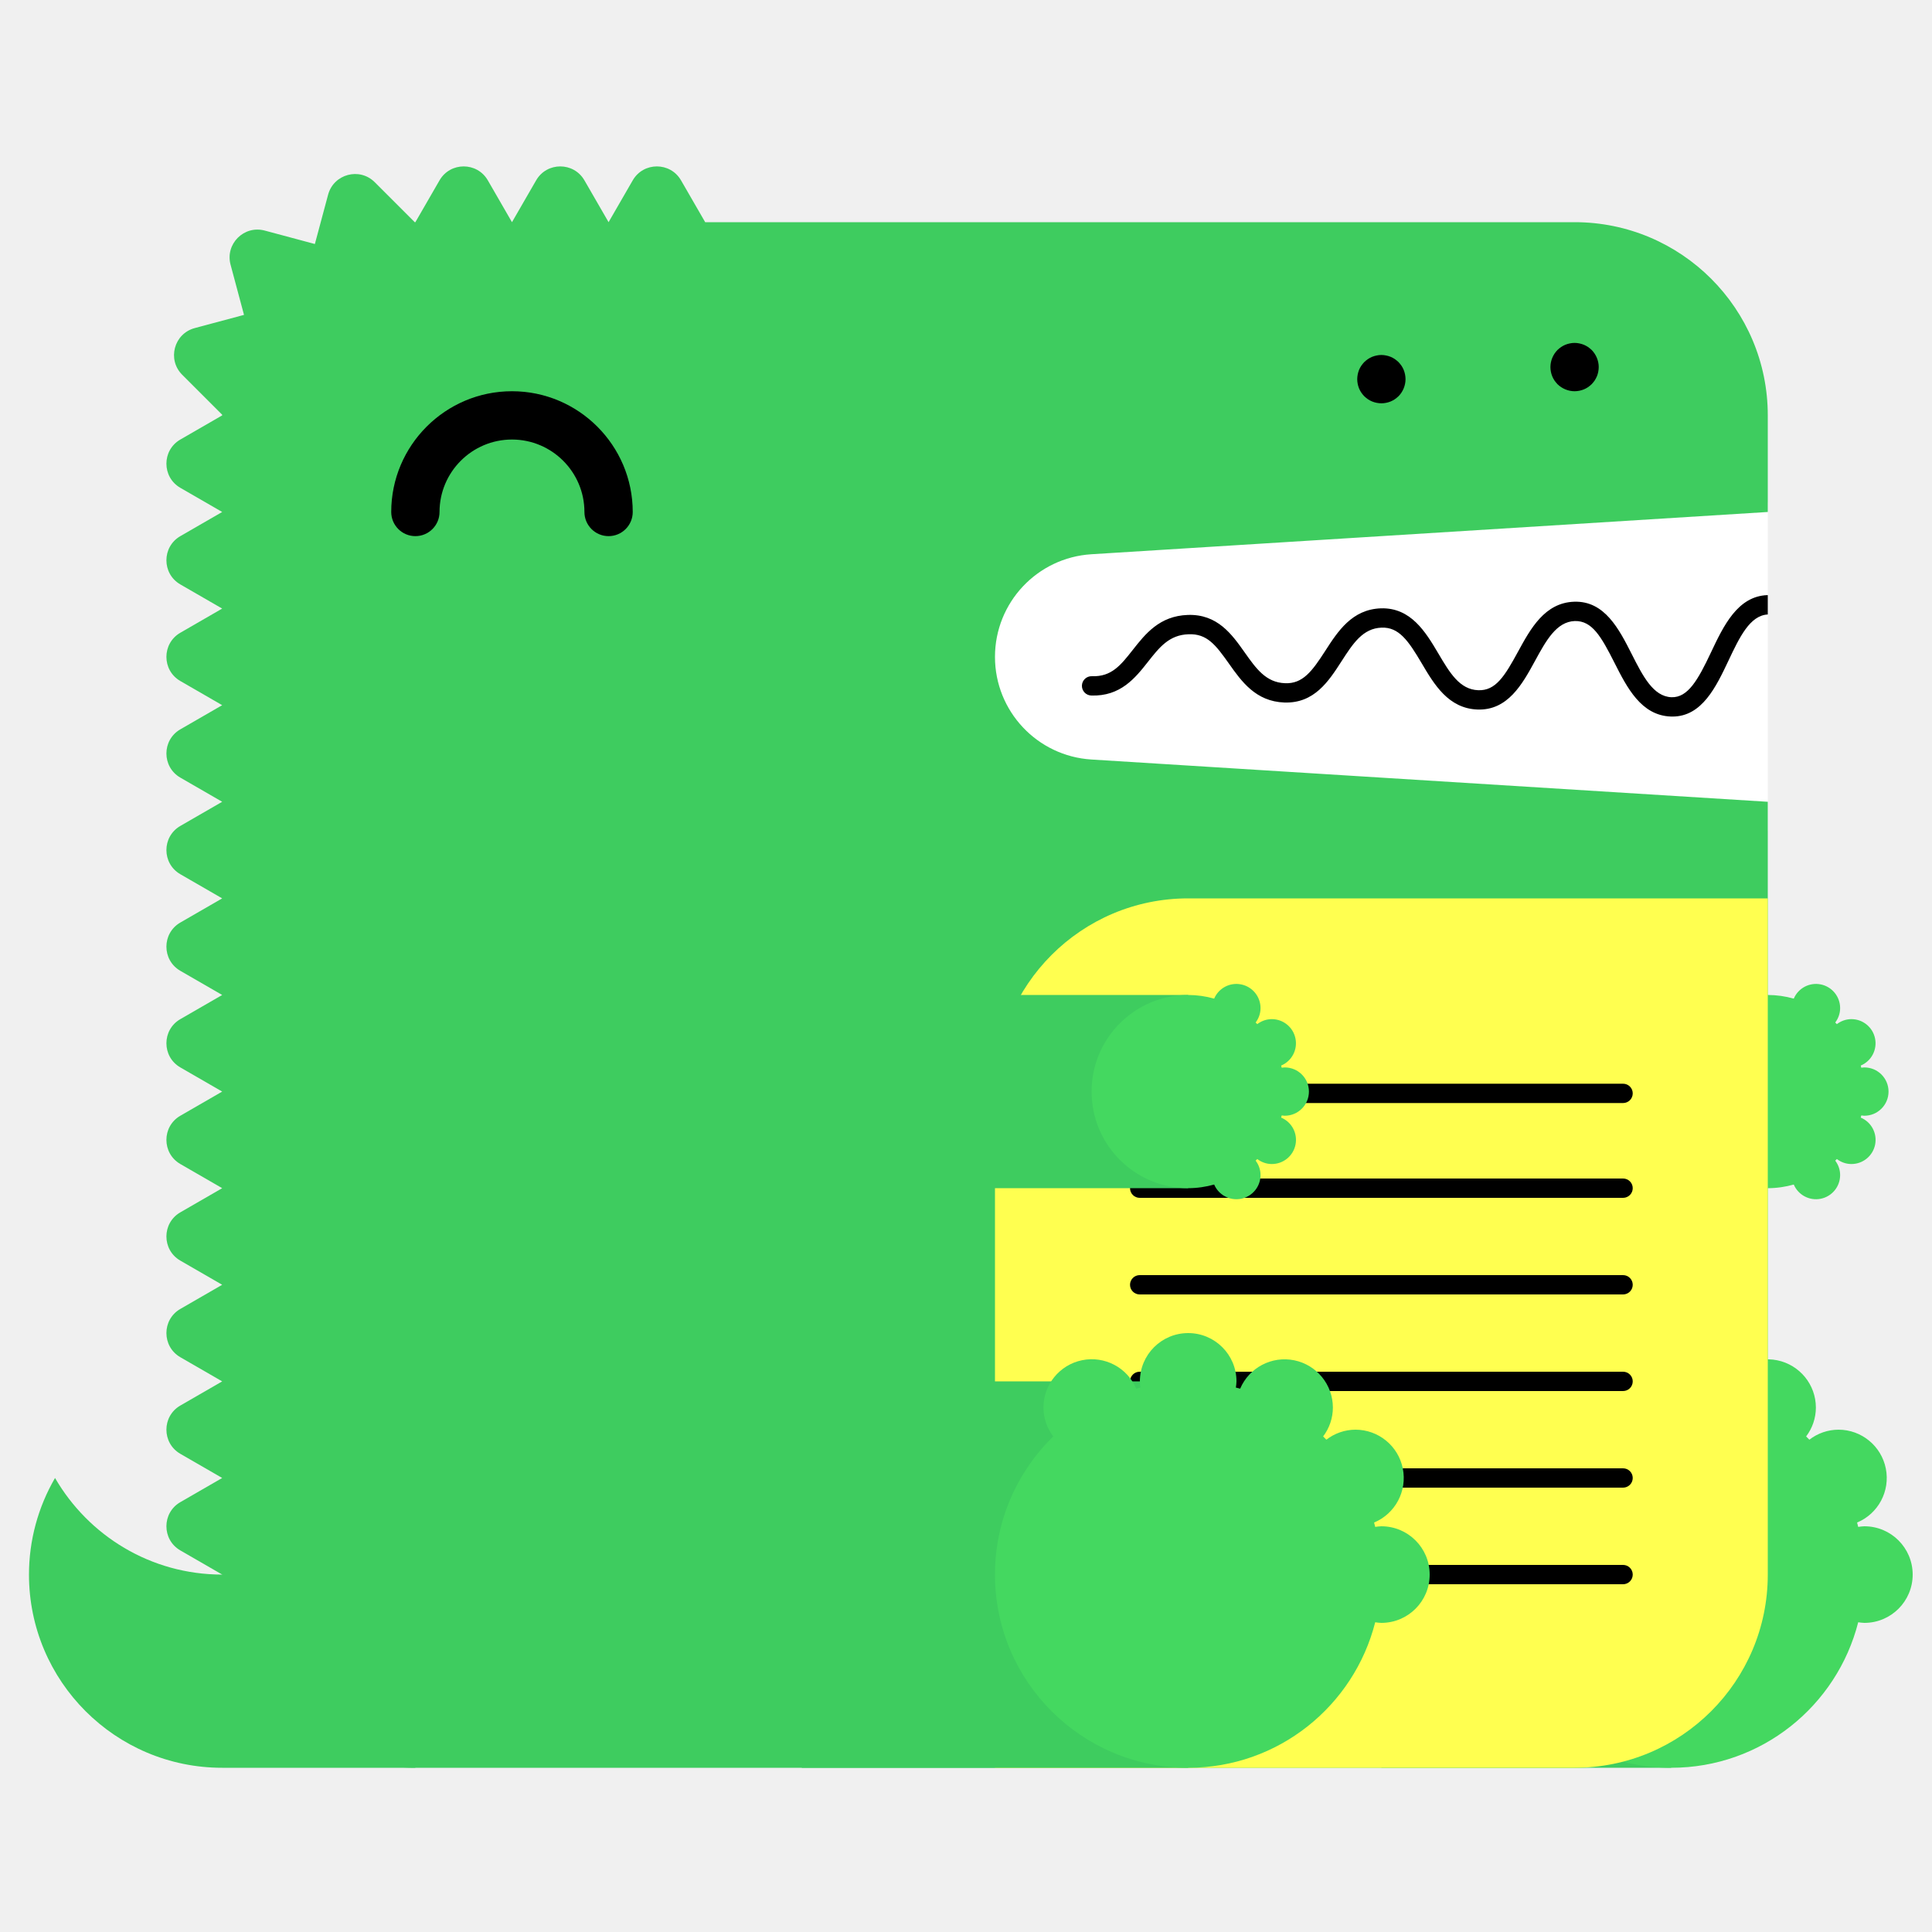
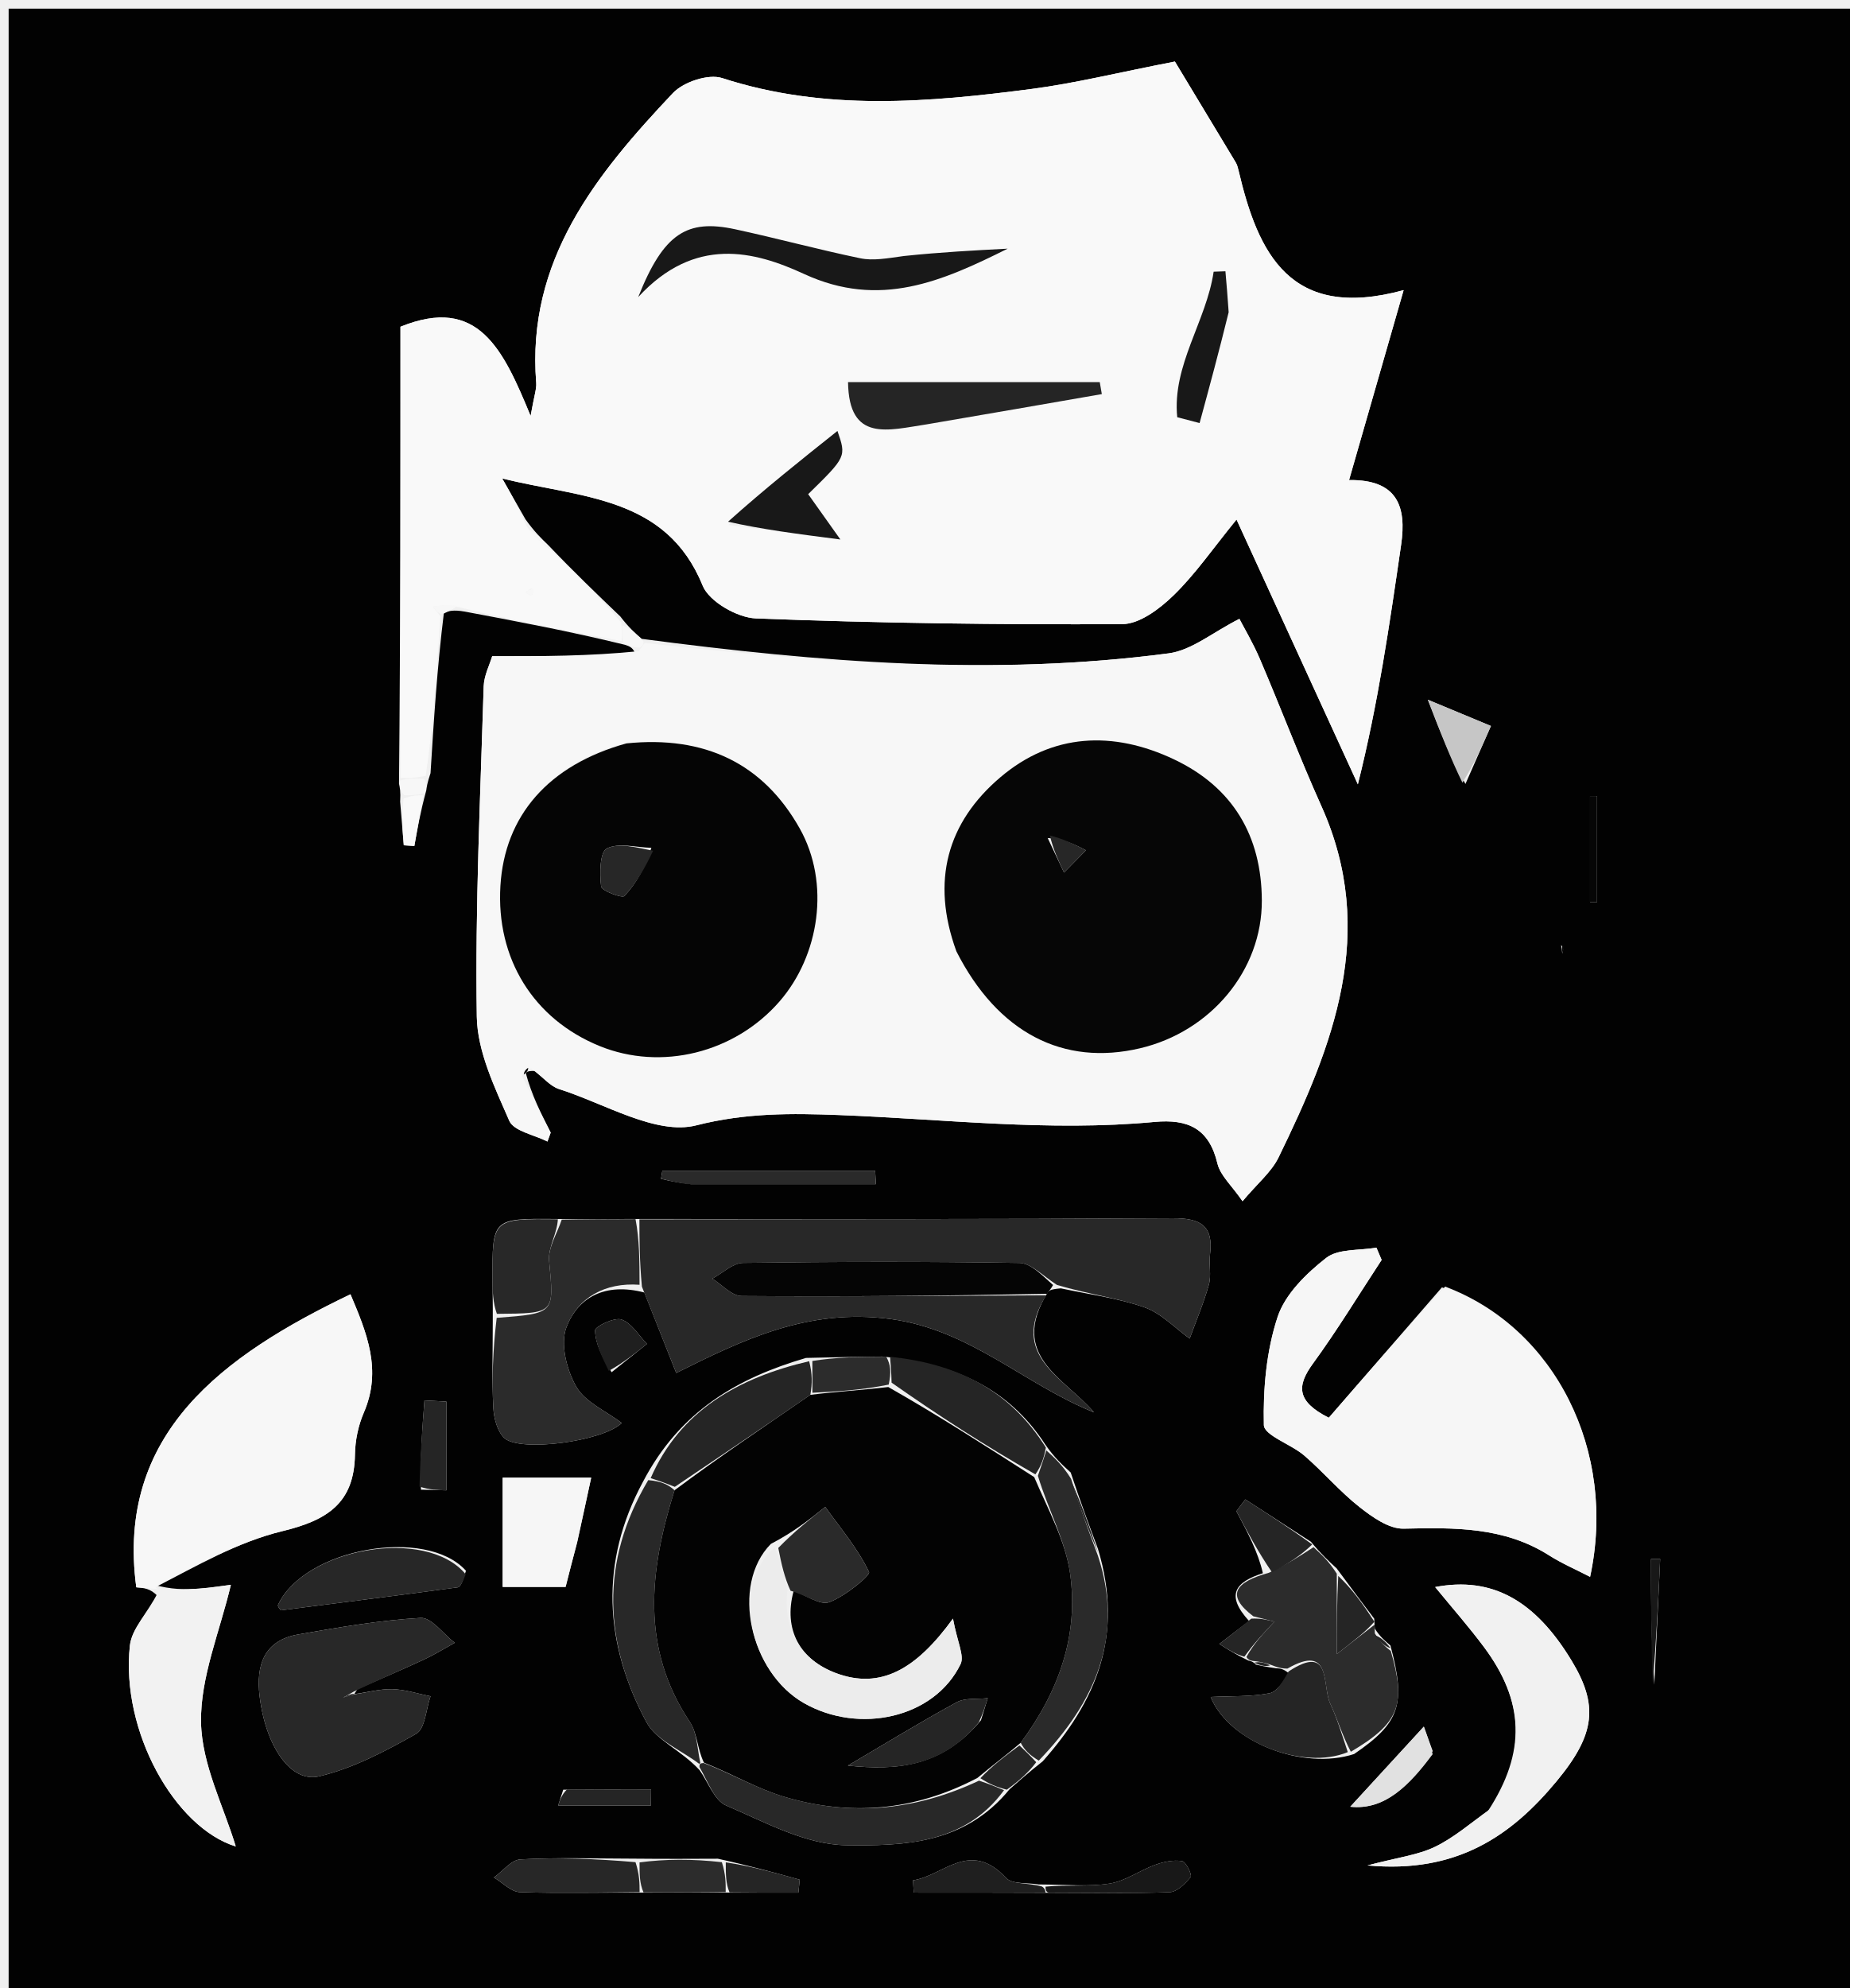
- <svg xmlns="http://www.w3.org/2000/svg" width="200" height="200" viewBox="0 0 200 200">
-   <g fill="none" fill-rule="evenodd">
-     <path fill="#FFF" d="M99 52h84v34H99z" />
-     <path d="M23 163c-7.398 0-13.843-4.027-17.303-10A19.886 19.886 0 0 0 3 163c0 11.046 8.954 20 20 20h20v-20H23z" fill="#3ECC5F" />
-     <path d="M112.98 57.376L183 53V43c0-11.046-8.954-20-20-20H73l-2.5-4.33c-1.112-1.925-3.889-1.925-5 0L63 23l-2.5-4.33c-1.111-1.925-3.889-1.925-5 0L53 23l-2.5-4.33c-1.111-1.925-3.889-1.925-5 0L43 23c-.022 0-.042.003-.065.003l-4.142-4.141c-1.57-1.571-4.252-.853-4.828 1.294l-1.369 5.104-5.192-1.392c-2.148-.575-4.111 1.389-3.535 3.536l1.39 5.193-5.102 1.367c-2.148.576-2.867 3.259-1.296 4.83l4.142 4.142c0 .021-.003.042-.003.064l-4.33 2.5c-1.925 1.111-1.925 3.889 0 5L23 53l-4.33 2.5c-1.925 1.111-1.925 3.889 0 5L23 63l-4.33 2.5c-1.925 1.111-1.925 3.889 0 5L23 73l-4.33 2.5c-1.925 1.111-1.925 3.889 0 5L23 83l-4.33 2.5c-1.925 1.111-1.925 3.889 0 5L23 93l-4.33 2.5c-1.925 1.111-1.925 3.889 0 5L23 103l-4.33 2.5c-1.925 1.111-1.925 3.889 0 5L23 113l-4.33 2.5c-1.925 1.111-1.925 3.889 0 5L23 123l-4.33 2.5c-1.925 1.111-1.925 3.889 0 5L23 133l-4.33 2.5c-1.925 1.111-1.925 3.889 0 5L23 143l-4.33 2.5c-1.925 1.111-1.925 3.889 0 5L23 153l-4.33 2.5c-1.925 1.111-1.925 3.889 0 5L23 163c0 11.046 8.954 20 20 20h120c11.046 0 20-8.954 20-20V83l-70.02-4.376A10.645 10.645 0 0 1 103 68c0-5.621 4.37-10.273 9.98-10.624" fill="#3ECC5F" />
-     <path fill="#3ECC5F" d="M143 183h30v-40h-30z" />
-     <path d="M193 158c-.219 0-.428.037-.639.064-.038-.15-.074-.301-.116-.451A5 5 0 0 0 190.32 148a4.96 4.96 0 0 0-3.016 1.036 26.531 26.531 0 0 0-.335-.336 4.955 4.955 0 0 0 1.011-2.987 5 5 0 0 0-9.599-1.959c-.148-.042-.297-.077-.445-.115.027-.211.064-.42.064-.639a5 5 0 0 0-5-5 5 5 0 0 0-5 5c0 .219.037.428.064.639-.148.038-.297.073-.445.115a4.998 4.998 0 0 0-9.599 1.959c0 1.125.384 2.151 1.011 2.987-3.717 3.632-6.031 8.693-6.031 14.3 0 11.046 8.954 20 20 20 9.339 0 17.16-6.41 19.361-15.064.211.027.42.064.639.064a5 5 0 0 0 5-5 5 5 0 0 0-5-5" fill="#44D860" />
-     <path fill="#3ECC5F" d="M153 123h30v-20h-30z" />
-     <path d="M193 115.5a2.5 2.5 0 1 0 0-5c-.109 0-.214.019-.319.032-.02-.075-.037-.15-.058-.225a2.501 2.501 0 0 0-.963-4.807c-.569 0-1.088.197-1.508.518a6.653 6.653 0 0 0-.168-.168c.314-.417.506-.931.506-1.494a2.5 2.5 0 0 0-4.8-.979A9.987 9.987 0 0 0 183 103c-5.522 0-10 4.478-10 10s4.478 10 10 10c.934 0 1.833-.138 2.69-.377a2.5 2.5 0 0 0 4.8-.979c0-.563-.192-1.077-.506-1.494.057-.055.113-.111.168-.168.42.321.939.518 1.508.518a2.5 2.5 0 0 0 .963-4.807c.021-.074.038-.15.058-.225.105.013.21.032.319.032" fill="#44D860" />
-     <path d="M63 55.5a2.5 2.5 0 0 1-2.5-2.5c0-4.136-3.364-7.5-7.5-7.5s-7.5 3.364-7.5 7.5a2.5 2.5 0 1 1-5 0c0-6.893 5.607-12.5 12.5-12.5S65.5 46.107 65.5 53a2.5 2.5 0 0 1-2.5 2.5" fill="#000" />
-     <path d="M103 183h60c11.046 0 20-8.954 20-20V93h-60c-11.046 0-20 8.954-20 20v70z" fill="#FFFF50" />
-     <path d="M168.02 124h-50.04a1 1 0 1 1 0-2h50.04a1 1 0 1 1 0 2m0 20h-50.04a1 1 0 1 1 0-2h50.04a1 1 0 1 1 0 2m0 20h-50.04a1 1 0 1 1 0-2h50.04a1 1 0 1 1 0 2m0-49.814h-50.04a1 1 0 1 1 0-2h50.04a1 1 0 1 1 0 2m0 19.814h-50.04a1 1 0 1 1 0-2h50.04a1 1 0 1 1 0 2m0 20h-50.04a1 1 0 1 1 0-2h50.04a1 1 0 1 1 0 2M183 61.611c-.012 0-.022-.006-.034-.005-3.09.105-4.552 3.196-5.842 5.923-1.346 2.85-2.387 4.703-4.093 4.647-1.889-.068-2.969-2.202-4.113-4.46-1.314-2.594-2.814-5.536-5.963-5.426-3.046.104-4.513 2.794-5.807 5.167-1.377 2.528-2.314 4.065-4.121 3.994-1.927-.07-2.951-1.805-4.136-3.813-1.321-2.236-2.848-4.75-5.936-4.664-2.994.103-4.465 2.385-5.763 4.4-1.373 2.13-2.335 3.428-4.165 3.351-1.973-.07-2.992-1.51-4.171-3.177-1.324-1.873-2.816-3.993-5.895-3.89-2.928.1-4.399 1.97-5.696 3.618-1.232 1.564-2.194 2.802-4.229 2.724a1 1 0 0 0-.072 2c3.017.101 4.545-1.8 5.872-3.487 1.177-1.496 2.193-2.787 4.193-2.855 1.926-.082 2.829 1.115 4.195 3.045 1.297 1.834 2.769 3.914 5.731 4.021 3.103.104 4.596-2.215 5.918-4.267 1.182-1.834 2.202-3.417 4.15-3.484 1.793-.067 2.769 1.35 4.145 3.681 1.297 2.197 2.766 4.686 5.787 4.796 3.125.108 4.634-2.62 5.949-5.035 1.139-2.088 2.214-4.06 4.119-4.126 1.793-.042 2.728 1.595 4.111 4.33 1.292 2.553 2.757 5.445 5.825 5.556l.169.003c3.064 0 4.518-3.075 5.805-5.794 1.139-2.41 2.217-4.68 4.067-4.773v-2z" fill="#000" />
-     <path fill="#3ECC5F" d="M83 183h40v-40H83z" />
-     <path d="M143 158c-.219 0-.428.037-.639.064-.038-.15-.074-.301-.116-.451A5 5 0 0 0 140.32 148a4.96 4.96 0 0 0-3.016 1.036 26.531 26.531 0 0 0-.335-.336 4.955 4.955 0 0 0 1.011-2.987 5 5 0 0 0-9.599-1.959c-.148-.042-.297-.077-.445-.115.027-.211.064-.42.064-.639a5 5 0 0 0-5-5 5 5 0 0 0-5 5c0 .219.037.428.064.639-.148.038-.297.073-.445.115a4.998 4.998 0 0 0-9.599 1.959c0 1.125.384 2.151 1.011 2.987-3.717 3.632-6.031 8.693-6.031 14.3 0 11.046 8.954 20 20 20 9.339 0 17.16-6.41 19.361-15.064.211.027.42.064.639.064a5 5 0 0 0 5-5 5 5 0 0 0-5-5" fill="#44D860" />
-     <path fill="#3ECC5F" d="M83 123h40v-20H83z" />
-     <path d="M133 115.5a2.5 2.5 0 1 0 0-5c-.109 0-.214.019-.319.032-.02-.075-.037-.15-.058-.225a2.501 2.501 0 0 0-.963-4.807c-.569 0-1.088.197-1.508.518a6.653 6.653 0 0 0-.168-.168c.314-.417.506-.931.506-1.494a2.5 2.5 0 0 0-4.8-.979A9.987 9.987 0 0 0 123 103c-5.522 0-10 4.478-10 10s4.478 10 10 10c.934 0 1.833-.138 2.69-.377a2.5 2.5 0 0 0 4.8-.979c0-.563-.192-1.077-.506-1.494.057-.055.113-.111.168-.168.42.321.939.518 1.508.518a2.5 2.5 0 0 0 .963-4.807c.021-.074.038-.15.058-.225.105.013.21.032.319.032" fill="#44D860" />
-     <path d="M143 41.75c-.16 0-.33-.02-.49-.05a2.52 2.52 0 0 1-.47-.14c-.15-.06-.29-.14-.431-.23-.13-.09-.259-.2-.38-.31-.109-.12-.219-.24-.309-.38s-.17-.28-.231-.43a2.619 2.619 0 0 1-.189-.96c0-.16.02-.33.05-.49.03-.16.08-.31.139-.47.061-.15.141-.29.231-.43.09-.13.2-.26.309-.38.121-.11.25-.22.38-.31.141-.09.281-.17.431-.23.149-.06.31-.11.47-.14.32-.07.65-.07.98 0 .159.03.32.08.47.14.149.06.29.14.43.23.13.09.259.2.38.31.11.12.22.25.31.38.09.14.17.28.23.43.06.16.11.31.14.47.029.16.05.33.05.49 0 .66-.271 1.31-.73 1.77-.121.11-.25.22-.38.31-.14.09-.281.17-.43.23a2.565 2.565 0 0 1-.96.19m20-1.25c-.66 0-1.3-.27-1.771-.73a3.802 3.802 0 0 1-.309-.38c-.09-.14-.17-.28-.231-.43a2.619 2.619 0 0 1-.189-.96c0-.66.27-1.3.729-1.77.121-.11.25-.22.38-.31.141-.09.281-.17.431-.23.149-.06.31-.11.47-.14.32-.07.66-.07.98 0 .159.03.32.08.47.14.149.06.29.14.43.23.13.09.259.2.38.31.459.47.73 1.11.73 1.77 0 .16-.021.33-.05.49-.03.16-.08.32-.14.47-.07.15-.14.29-.23.43-.09.13-.2.26-.31.38-.121.11-.25.22-.38.31-.14.09-.281.17-.43.23a2.565 2.565 0 0 1-.96.19" fill="#000" />
-   </g>
+ <svg xmlns="http://www.w3.org/2000/svg" version="1.1" id="Layer_1" x="0px" y="0px" width="100%" viewBox="0 0 214 230" enable-background="new 0 0 214 230" xml:space="preserve">
+   <path fill="#020202" opacity="1" stroke="none" d=" M1,89   C1,59.333 1,30.167 1,1   C72.333,1 143.667,1 215,1   C215,77.667 215,154.333 215,231   C143.667,231 72.333,231 1,231   C1,183.833 1,136.667 1,89  M46.306,92.762   C46.447,94.44 46.587,96.118 46.727,97.795   C47.135,97.822 47.543,97.849 47.95,97.875   C48.297,95.917 48.644,93.959 49.33,91.441   C49.385,91.016 49.44,90.591 49.822,89.446   C50.199,83.389 50.576,77.332 51.37,70.874   C51.917,70.699 52.465,70.524 53.781,70.758   C59.836,71.894 65.891,73.03 72.305,74.597   C72.838,74.764 73.371,74.93 73.589,75.921   C68.167,75.921 62.745,75.921 56.955,75.921   C56.661,76.92 56.011,78.156 55.973,79.411   C55.588,92.144 54.979,104.885 55.176,117.613   C55.239,121.67 57.249,125.809 58.932,129.665   C59.461,130.878 61.828,131.29 63.353,132.069   C63.478,131.725 63.602,131.382 63.727,131.038   C62.619,128.856 61.512,126.674 60.842,124.137   C60.978,124.007 61.114,123.877 61.925,123.906   C62.842,124.621 63.654,125.667 64.693,125.997   C70.005,127.684 75.935,131.379 80.584,130.194   C86.295,128.739 91.629,128.795 97.126,129.006   C109.278,129.472 121.407,130.945 133.584,129.803   C137.47,129.438 139.917,130.549 140.883,134.615   C141.215,136.009 142.542,137.166 143.788,138.975   C145.518,136.912 147.13,135.601 147.956,133.908   C154.277,120.958 159.47,107.847 152.917,93.269   C150.399,87.669 148.223,81.916 145.809,76.269   C145.001,74.377 143.938,72.594 143.423,71.597   C140.332,73.157 137.903,75.237 135.246,75.588   C115.003,78.26 94.802,76.616 74.264,73.912   C73.515,73.261 72.765,72.61 71.785,71.324   C69.109,68.76 66.432,66.195 63.431,63.053   C62.647,62.301 61.863,61.549 60.807,60.079   C59.91,58.505 59.013,56.93 58.116,55.356   C67.216,57.615 77.09,57.364 81.309,67.749   C82.062,69.601 85.312,71.465 87.478,71.548   C101.6,72.093 115.741,72.287 129.874,72.208   C131.885,72.197 134.213,70.426 135.812,68.871   C138.332,66.42 140.358,63.462 143.092,60.108   C148.124,71.085 152.629,80.913 157.133,90.741   C159.488,81.381 160.804,72.202 162.14,63.026   C162.778,58.648 161.752,55.467 156.115,55.541   C158.201,48.281 160.143,41.525 162.43,33.567   C149.288,37.158 145.585,29.324 143.326,19.721   C143.251,19.4 143.164,19.063 142.997,18.785   C140.326,14.34 137.642,9.903 135.961,7.12   C129.202,8.436 124.369,9.638 119.462,10.28   C107.452,11.85 95.456,12.896 83.561,9.03   C81.976,8.514 79.086,9.48 77.869,10.769   C68.981,20.183 60.91,30.106 62.052,44.307   C62.107,44.988 61.829,45.697 61.402,48.12   C58.209,40.373 55.332,34.154 46.342,37.802   C46.342,55.104 46.342,72.548 46.174,90.668   C46.273,91.116 46.371,91.563 46.306,92.762  M121.925,218.987   C126.4,218.989 130.879,219.083 135.348,218.914   C136.208,218.881 137.17,217.928 137.785,217.16   C137.974,216.924 137.244,215.394 136.795,215.321   C135.801,215.16 134.663,215.393 133.685,215.746   C131.899,216.393 130.247,217.623 128.428,217.915   C126.002,218.305 123.47,218.032 120.177,218.019   C118.9,217.794 117.134,218.027 116.428,217.27   C112.221,212.755 109.175,217.027 105.657,217.543   C105.684,218.016 105.711,218.489 105.738,218.963   C110.82,218.963 115.903,218.963 121.925,218.987  M84.868,218.968   C87.377,218.968 89.885,218.968 92.394,218.968   C92.443,218.468 92.493,217.968 92.542,217.468   C89.688,216.673 86.834,215.877 83.075,215.043   C80.055,215.057 77.034,215.072 73.078,215.034   C68.789,215.03 64.492,214.884 60.217,215.121   C59.161,215.18 58.175,216.484 57.156,217.216   C58.158,217.808 59.143,218.876 60.163,218.911   C64.775,219.069 69.397,218.936 74.918,218.966   C77.937,218.945 80.957,218.924 84.868,218.968  M102.101,156.946   C99.405,156.98 96.709,157.015 93.273,157.104   C85.406,159.404 78.692,163.225 74.407,171.431   C69.358,180.768 69.932,190.154 74.798,199.226   C75.927,201.332 78.835,202.483 80.964,204.804   C81.966,206.206 82.67,208.304 84.024,208.883   C88.528,210.809 93.252,213.425 97.917,213.479   C104.399,213.554 111.593,213.435 116.833,206.999   C117.915,206.047 118.996,205.095 120.665,203.773   C126.753,196.91 130.127,189.317 127.053,179.191   C126.035,176.46 125.018,173.728 123.902,170.357   C122.963,169.506 122.023,168.656 120.979,167.148   C116.748,160.643 110.483,157.733 102.101,156.946  M146.142,182.011   C142.928,183.041 141.793,184.532 144.546,187.544   C143.397,188.428 142.248,189.311 141.099,190.195   C142.061,190.812 143.024,191.428 144.464,192.116   C144.464,192.116 144.946,192.154 145.334,192.586   C145.892,192.712 146.449,192.838 147.664,193.009   C148.102,193.022 148.541,193.035 149.265,193.698   C148.484,194.465 147.798,195.728 146.902,195.901   C144.757,196.313 142.513,196.213 140.101,196.329   C142.209,201.558 150.813,204.863 156.705,202.928   C161.973,199.335 162.734,197.196 160.901,190.369   C160.296,189.865 159.69,189.36 159.095,188.417   C159.095,188.417 159.055,187.978 159.027,187.273   C157.694,185.504 156.361,183.736 154.684,181.458   C153.791,180.638 152.898,179.817 151.704,178.374   C149.172,176.74 146.639,175.106 144.106,173.472   C143.763,173.928 143.419,174.384 143.076,174.84   C144.329,177.193 145.582,179.546 146.142,182.011  M57.023,152.935   C57.025,156.253 56.915,159.577 57.088,162.886   C57.151,164.095 57.556,165.629 58.381,166.385   C60.161,168.016 69.695,166.793 71.957,164.635   C70.109,163.237 67.716,162.225 66.685,160.43   C65.574,158.496 64.816,155.477 65.547,153.558   C66.858,150.119 70.007,148.347 74.562,149.535   C75.73,152.479 76.897,155.424 78.253,158.844   C85.842,155.077 93.476,151.292 103.131,152.614   C112.321,153.872 118.551,160.174 126.601,163.398   C123.138,159.355 116.703,156.856 121.244,149.515   C121.401,149.301 121.606,149.153 122.765,149.056   C126.002,149.753 129.338,150.164 132.438,151.251   C134.368,151.928 135.94,153.625 137.672,154.865   C138.43,152.784 139.306,150.736 139.896,148.608   C140.197,147.525 139.877,146.285 140.024,145.141   C140.458,141.766 138.872,140.925 135.718,140.945   C115.143,141.074 94.568,141.048 73.095,141.027   C70.398,141.053 67.7,141.078 64.107,141.029   C56.972,140.977 56.969,140.977 56.993,148.087   C56.997,149.394 57.041,150.7 57.023,152.935  M40.998,195.998   C40.998,195.998 40.975,195.975 41.386,195.412   C43.951,194.277 46.531,193.175 49.074,191.994   C50.292,191.428 51.441,190.712 52.621,190.064   C51.303,189.049 49.931,187.111 48.676,187.183   C43.927,187.457 39.196,188.276 34.495,189.098   C30.532,189.791 29.619,192.686 30.039,196.209   C30.727,201.981 33.611,206.301 36.935,205.512   C40.862,204.579 44.615,202.6 48.167,200.586   C49.205,199.997 49.297,197.741 49.822,196.249   C48.352,195.957 46.887,195.466 45.411,195.427   C43.953,195.389 42.483,195.807 40.998,195.998  M18.234,184.664   C17.123,186.566 15.248,188.384 15.031,190.383   C13.954,200.286 20.241,211.455 27.282,213.624   C25.895,209.003 23.342,204.144 23.263,199.246   C23.179,194.031 25.437,188.779 26.717,183.352   C25.845,183.46 24.437,183.693 23.019,183.795   C21.408,183.911 19.788,183.911 17.744,183.329   C22.701,181.205 27.492,178.399 32.66,177.149   C37.846,175.896 40.993,173.929 41.076,168.277   C41.1,166.651 41.458,164.922 42.103,163.431   C44.238,158.49 42.436,154.183 40.558,149.742   C25.775,156.822 13.384,165.87 15.772,183.643   C16.603,183.709 17.449,183.776 18.234,184.664  M166.862,148.941   C162.454,154.02 158.045,159.099 153.769,164.025   C149.944,162.1 150.098,160.278 151.944,157.746   C154.764,153.879 157.255,149.771 159.885,145.766   C159.683,145.292 159.482,144.818 159.28,144.344   C157.305,144.696 154.858,144.444 153.461,145.537   C151.165,147.333 148.715,149.724 147.844,152.364   C146.542,156.306 146.157,160.692 146.255,164.868   C146.284,166.073 149.413,167.087 150.935,168.402   C153.139,170.305 155.048,172.563 157.326,174.359   C158.804,175.524 160.733,176.895 162.431,176.857   C168.311,176.724 174.055,176.636 179.275,179.956   C180.73,180.881 182.337,181.567 184.007,182.433   C187.133,167.912 179.998,153.645 166.862,148.941  M172.172,209.549   C170.139,210.952 168.236,212.624 166.036,213.678   C164.06,214.625 161.759,214.893 158.241,215.819   C168.545,216.778 174.867,212.436 180.148,206.057   C184.648,200.622 184.985,197.255 181.831,192.068   C177.596,185.103 172.61,182.365 166.078,183.613   C168.021,185.989 169.976,188.205 171.735,190.566   C176.383,196.802 176.659,202.71 172.172,209.549  M66.826,178.322   C67.34,175.937 67.853,173.552 68.412,170.961   C64.705,170.961 61.482,170.961 58.169,170.961   C58.169,175.403 58.169,179.46 58.169,183.596   C60.823,183.596 63.084,183.596 65.452,183.596   C65.867,181.963 66.227,180.543 66.826,178.322  M53.921,181.726   C49.32,176.591 35.218,179.133 32.177,185.67   C32.095,185.846 32.448,186.223 32.492,186.305   C39.384,185.425 46.178,184.573 52.962,183.649   C53.306,183.602 53.566,182.932 53.921,181.726  M79.918,136.998   C87.066,136.998 94.214,136.998 101.361,136.998   C101.332,136.479 101.302,135.96 101.272,135.441   C93.064,135.441 84.857,135.441 76.649,135.441   C76.597,135.754 76.545,136.066 76.494,136.379   C77.341,136.584 78.189,136.79 79.918,136.998  M165.796,202.594   C165.413,201.538 165.029,200.481 164.768,199.759   C161.833,202.954 158.928,206.118 156.254,209.029   C160.273,209.461 163.118,206.553 165.796,202.594  M169.584,90.698   C170.569,88.458 171.555,86.218 172.535,83.991   C169.954,82.918 168.431,82.285 165.234,80.956   C166.775,84.945 167.828,87.674 169.584,90.698  M48.714,172.348   C49.695,172.373 50.676,172.398 51.657,172.422   C51.657,169 51.657,165.577 51.657,162.154   C50.811,162.109 49.965,162.063 49.119,162.018   C48.874,165.223 48.628,168.427 48.714,172.348  M70.777,158.758   C72.14,157.666 73.504,156.573 74.868,155.481   C73.903,154.492 73.091,153.07 71.923,152.662   C71.095,152.372 68.858,153.468 68.865,153.919   C68.891,155.435 69.639,156.94 70.777,158.758  M65.179,207.054   C64.981,207.667 64.783,208.279 64.585,208.892   C68.164,208.892 71.743,208.892 75.322,208.892   C75.328,208.268 75.334,207.644 75.341,207.02   C72.233,207.02 69.126,207.02 65.179,207.054  M183.999,95.83   C183.999,98.676 183.999,101.523 183.999,104.369   C184.269,104.376 184.539,104.383 184.809,104.39   C184.809,100.294 184.809,96.198 184.809,92.102   C184.539,92.1 184.269,92.098 183.999,92.096   C183.999,93.068 183.999,94.04 183.999,95.83  M191.438,194.913   C191.665,190.066 191.892,185.219 192.118,180.372   C191.766,180.371 191.414,180.369 191.061,180.368   C191.061,185.011 191.061,189.653 191.438,194.913  M180.653,109.345   C180.7,109.672 180.747,109.999 180.795,110.325   C180.887,109.978 180.98,109.631 180.653,109.345  M183.579,87.516   C183.579,87.516 183.478,87.575 183.579,87.516  z" />
+   <path fill="#F9F9F9" opacity="1" stroke="none" d=" M63.756,63.63   C66.432,66.195 69.109,68.76 71.891,72.01   C71.98,73.186 71.963,73.676 71.947,74.167   C65.891,73.03 59.836,71.894 53.292,70.289   C51.892,69.941 50.981,70.063 50.07,70.184   C50.365,70.548 50.659,70.912 50.953,71.275   C50.576,77.332 50.199,83.389 49.266,89.758   C47.92,90.045 47.131,90.019 46.342,89.993   C46.342,72.548 46.342,55.104 46.342,37.802   C55.332,34.154 58.209,40.373 61.402,48.12   C61.829,45.697 62.107,44.988 62.052,44.307   C60.91,30.106 68.981,20.183 77.869,10.769   C79.086,9.48 81.976,8.514 83.561,9.03   C95.456,12.896 107.452,11.85 119.462,10.28   C124.369,9.638 129.202,8.436 135.961,7.12   C137.642,9.903 140.326,14.34 142.997,18.785   C143.164,19.063 143.251,19.4 143.326,19.721   C145.585,29.324 149.288,37.158 162.43,33.567   C160.143,41.525 158.201,48.281 156.115,55.541   C161.752,55.467 162.778,58.648 162.14,63.026   C160.804,72.202 159.488,81.381 157.133,90.741   C152.629,80.913 148.124,71.085 143.092,60.108   C140.358,63.462 138.332,66.42 135.812,68.871   C134.213,70.426 131.885,72.197 129.874,72.208   C115.741,72.287 101.6,72.093 87.478,71.548   C85.312,71.465 82.062,69.601 81.309,67.749   C77.09,57.364 67.216,57.615 58.116,55.356   C59.013,56.93 59.91,58.505 60.934,60.855   C61.959,62.298 62.858,62.964 63.756,63.63  M104.225,29.864   C102.663,29.887 101.043,30.19 99.55,29.881   C94.697,28.876 89.906,27.567 85.06,26.523   C79.509,25.327 76.796,26.979 73.857,34.366   C80.404,27.255 87.296,29.041 93.049,31.696   C101.819,35.742 109.04,32.538 116.609,28.769   C112.741,28.971 108.873,29.172 104.225,29.864  M107.678,49.046   C114.287,47.895 120.895,46.745 127.504,45.595   C127.424,45.133 127.345,44.672 127.265,44.21   C117.562,44.21 107.859,44.21 98.136,44.21   C98.235,51.208 102.747,49.769 107.678,49.046  M84.302,60.741   C88.172,61.242 92.041,61.742 97.25,62.416   C95.317,59.697 94.406,58.415 93.522,57.171   C97.941,52.844 97.941,52.844 96.911,49.859   C92.784,53.143 88.489,56.56 84.302,60.741  M142.18,35.686   C142.056,34.252 141.931,32.818 141.807,31.385   C141.353,31.401 140.899,31.417 140.445,31.434   C139.609,37.162 135.627,42.246 136.232,48.269   C137.094,48.494 137.956,48.719 138.818,48.945   C139.94,44.814 141.062,40.684 142.18,35.686  M61.48,68.088   C61.247,68.23 61.013,68.372 60.779,68.514   C61.02,68.645 61.334,68.937 61.485,68.869   C61.692,68.776 61.777,68.409 61.48,68.088  z" />
+   <path fill="#F7F7F7" opacity="1" stroke="none" d=" M60.404,124.492   C61.512,126.674 62.619,128.856 63.727,131.038   C63.602,131.382 63.478,131.725 63.353,132.069   C61.828,131.29 59.461,130.878 58.932,129.665   C57.249,125.809 55.239,121.67 55.176,117.613   C54.979,104.885 55.588,92.144 55.973,79.411   C56.011,78.156 56.661,76.92 56.955,75.921   C62.745,75.921 68.167,75.921 73.932,75.336   C74.394,74.63 74.512,74.509 74.631,74.388   C94.802,76.616 115.003,78.26 135.246,75.588   C137.903,75.237 140.332,73.157 143.423,71.597   C143.938,72.594 145.001,74.377 145.809,76.269   C148.223,81.916 150.399,87.669 152.917,93.269   C159.47,107.847 154.277,120.958 147.956,133.908   C147.13,135.601 145.518,136.912 143.788,138.975   C142.542,137.166 141.215,136.009 140.883,134.615   C139.917,130.549 137.47,129.438 133.584,129.803   C121.407,130.945 109.278,129.472 97.126,129.006   C91.629,128.795 86.295,128.739 80.584,130.194   C75.935,131.379 70.005,127.684 64.693,125.997   C63.654,125.667 62.842,124.621 61.46,123.624   C60.797,123.725 60.601,124.109 60.404,124.492  M110.833,110.418   C115.465,119.486 123.038,123.38 131.946,121.274   C140.111,119.343 146.052,112.259 146.02,104.182   C145.991,96.709 142.664,91.069 135.839,87.846   C128.791,84.517 121.763,84.827 115.757,89.933   C109.641,95.131 107.693,101.904 110.833,110.418  M72.062,86.029   C63.441,88.52 58.395,94.391 57.908,102.498   C57.402,110.911 61.725,117.892 69.374,121.015   C76.507,123.927 85.009,121.827 90.194,115.875   C94.837,110.545 96.107,102.173 92.538,95.838   C88.309,88.331 81.564,85.079 72.062,86.029  z" />
+   <path fill="#F6F6F6" opacity="1" stroke="none" d=" M167.233,148.853   C179.998,153.645 187.133,167.912 184.007,182.433   C182.337,181.567 180.73,180.881 179.275,179.956   C174.055,176.636 168.311,176.724 162.431,176.857   C160.733,176.895 158.804,175.524 157.326,174.359   C155.048,172.563 153.139,170.305 150.935,168.402   C149.413,167.087 146.284,166.073 146.255,164.868   C146.157,160.692 146.542,156.306 147.844,152.364   C148.715,149.724 151.165,147.333 153.461,145.537   C154.858,144.444 157.305,144.696 159.28,144.344   C159.482,144.818 159.683,145.292 159.885,145.766   C157.255,149.771 154.764,153.879 151.944,157.746   C150.098,160.278 149.944,162.1 153.769,164.025   C158.045,159.099 162.454,154.02 167.233,148.853  z" />
+   <path fill="#282828" opacity="1" stroke="none" d=" M73.993,141.073   C94.568,141.048 115.143,141.074 135.718,140.945   C138.872,140.925 140.458,141.766 140.024,145.141   C139.877,146.285 140.197,147.525 139.896,148.608   C139.306,150.736 138.43,152.784 137.672,154.865   C135.94,153.625 134.368,151.928 132.438,151.251   C129.338,150.164 126.002,149.753 122.315,148.661   C120.566,147.516 119.278,146.137 117.968,146.115   C107.311,145.942 96.649,145.963 85.991,146.11   C84.796,146.126 83.617,147.298 82.431,147.934   C83.56,148.633 84.685,149.932 85.82,149.941   C97.569,150.033 109.321,149.917 121.071,149.858   C116.703,156.856 123.138,159.355 126.601,163.398   C118.551,160.174 112.321,153.872 103.131,152.614   C93.476,151.292 85.842,155.077 78.253,158.844   C76.897,155.424 75.73,152.479 74.284,148.862   C74.001,145.817 73.997,143.445 73.993,141.073  z" />
+   <path fill="#F7F7F7" opacity="1" stroke="none" d=" M18.294,183.843   C17.449,183.776 16.603,183.709 15.772,183.643   C13.384,165.87 25.775,156.822 40.558,149.742   C42.436,154.183 44.238,158.49 42.103,163.431   C41.458,164.922 41.1,166.651 41.076,168.277   C40.993,173.929 37.846,175.896 32.66,177.149   C27.492,178.399 22.701,181.205 17.997,183.625   C18.251,183.921 18.294,183.843 18.294,183.843  z" />
+   <path fill="#282828" opacity="1" stroke="none" d=" M41.018,196.025   C42.483,195.807 43.953,195.389 45.411,195.427   C46.887,195.466 48.352,195.957 49.822,196.249   C49.297,197.741 49.205,199.997 48.167,200.586   C44.615,202.6 40.862,204.579 36.935,205.512   C33.611,206.301 30.727,201.981 30.039,196.209   C29.619,192.686 30.532,189.791 34.495,189.098   C39.196,188.276 43.927,187.457 48.676,187.183   C49.931,187.111 51.303,189.049 52.621,190.064   C51.441,190.712 50.292,191.428 49.074,191.994   C46.531,193.175 43.951,194.277 40.943,195.706   C40.234,196.13 39.968,196.262 39.702,196.393   C40.141,196.27 40.579,196.147 41.018,196.025  z" />
+   <path fill="#F1F1F1" opacity="1" stroke="none" d=" M172.449,209.282   C176.659,202.71 176.383,196.802 171.735,190.566   C169.976,188.205 168.021,185.989 166.078,183.613   C172.61,182.365 177.596,185.103 181.831,192.068   C184.985,197.255 184.648,200.622 180.148,206.057   C174.867,212.436 168.545,216.778 158.241,215.819   C161.759,214.893 164.06,214.625 166.036,213.678   C168.236,212.624 170.139,210.952 172.449,209.282  z" />
+   <path fill="#2B2B2B" opacity="1" stroke="none" d=" M73.544,141.05   C73.997,143.445 74.001,145.817 74.01,148.641   C70.007,148.347 66.858,150.119 65.547,153.558   C64.816,155.477 65.574,158.496 66.685,160.43   C67.716,162.225 70.109,163.237 71.957,164.635   C69.695,166.793 60.161,168.016 58.381,166.385   C57.556,165.629 57.151,164.095 57.088,162.886   C56.915,159.577 57.025,156.253 57.478,152.468   C64.257,151.951 64.115,151.965 63.545,145.88   C63.402,144.347 64.484,142.699 65.002,141.104   C67.7,141.078 70.398,141.053 73.544,141.05  z" />
+   <path fill="#F2F2F2" opacity="1" stroke="none" d=" M18.211,183.941   C19.788,183.911 21.408,183.911 23.019,183.795   C24.437,183.693 25.845,183.46 26.717,183.352   C25.437,188.779 23.179,194.031 23.263,199.246   C23.342,204.144 25.895,209.003 27.282,213.624   C20.241,211.455 13.954,200.286 15.031,190.383   C15.248,188.384 17.123,186.566 18.264,184.254   C18.294,183.843 18.251,183.921 18.211,183.941  z" />
+   <path fill="#2C2C2C" opacity="1" stroke="none" d=" M148.98,193.048   C148.541,193.035 148.102,193.022 147.296,192.694   C146.267,192.304 145.607,192.229 144.946,192.154   C144.946,192.154 144.464,192.116 144.239,191.704   C145.097,190.142 146.18,188.993 147.479,187.613   C146.713,187.419 145.874,187.207 145.035,186.995   C141.793,184.532 142.928,183.041 146.847,181.957   C149.037,180.934 150.521,179.965 152.005,178.997   C152.898,179.817 153.791,180.638 154.694,182.07   C154.704,185.299 154.704,187.915 154.704,191.359   C156.96,189.606 158.007,188.792 159.055,187.978   C159.055,187.978 159.095,188.417 159.097,188.97   C159.714,190.019 160.33,190.514 160.946,191.01   C162.734,197.196 161.973,199.335 156.318,202.668   C155.277,200.638 154.734,198.817 153.941,197.111   C152.963,195.007 154.148,190.08 148.98,193.048  z" />
+   <path fill="#050505" opacity="1" stroke="none" d=" M121.158,149.687   C109.321,149.917 97.569,150.033 85.82,149.941   C84.685,149.932 83.56,148.633 82.431,147.934   C83.617,147.298 84.796,146.126 85.991,146.11   C96.649,145.963 107.311,145.942 117.968,146.115   C119.278,146.137 120.566,147.516 121.861,148.669   C121.606,149.153 121.401,149.301 121.158,149.687  z" />
+   <path fill="#282828" opacity="1" stroke="none" d=" M80.924,204.074   C78.835,202.483 75.927,201.332 74.798,199.226   C69.932,190.154 69.358,180.768 75.016,171.241   C76.447,171.373 77.269,171.695 78.057,172.414   C75.098,181.849 74.16,190.712 79.83,199.215   C80.682,200.493 80.685,202.337 81.041,203.958   C81.002,203.997 80.924,204.074 80.924,204.074  z" />
+   <path fill="#282828" opacity="1" stroke="none" d=" M116.189,207.113   C111.593,213.435 104.399,213.554 97.917,213.479   C93.252,213.425 88.528,210.809 84.024,208.883   C82.67,208.304 81.966,206.206 80.944,204.439   C80.924,204.074 81.002,203.997 81.42,203.964   C84.788,205.264 87.635,206.941 90.709,207.864   C98.307,210.145 105.786,209.547 113.291,206.011   C114.484,206.402 115.337,206.758 116.189,207.113  z" />
+   <path fill="#2A2A2A" opacity="1" stroke="none" d=" M121.083,167.805   C122.023,168.656 122.963,169.506 123.951,171.098   C125.018,174.557 126.036,177.275 127.054,179.992   C130.127,189.317 126.753,196.91 120.207,203.691   C119.156,203.052 118.563,202.495 118.119,201.627   C122.593,195.598 124.831,189.111 123.831,182.036   C123.299,178.269 121.304,174.709 120.107,170.741   C120.524,169.552 120.803,168.679 121.083,167.805  z" />
+   <path fill="#F6F6F6" opacity="1" stroke="none" d=" M66.707,178.722   C66.227,180.543 65.867,181.963 65.452,183.596   C63.084,183.596 60.823,183.596 58.169,183.596   C58.169,179.46 58.169,175.403 58.169,170.961   C61.482,170.961 64.705,170.961 68.412,170.961   C67.853,173.552 67.34,175.937 66.707,178.722  z" />
+   <path fill="#252525" opacity="1" stroke="none" d=" M149.122,193.373   C154.148,190.08 152.963,195.007 153.941,197.111   C154.734,198.817 155.277,200.638 155.966,202.708   C150.813,204.863 142.209,201.558 140.101,196.329   C142.513,196.213 144.757,196.313 146.902,195.901   C147.798,195.728 148.484,194.465 149.122,193.373  z" />
+   <path fill="#272727" opacity="1" stroke="none" d=" M53.893,182.139   C53.566,182.932 53.306,183.602 52.962,183.649   C46.178,184.573 39.384,185.425 32.492,186.305   C32.448,186.223 32.095,185.846 32.177,185.67   C35.218,179.133 49.32,176.591 53.893,182.139  z" />
+   <path fill="#252525" opacity="1" stroke="none" d=" M78.091,172.018   C77.269,171.695 76.447,171.373 75.293,171.016   C78.692,163.225 85.406,159.404 93.638,157.484   C94.006,158.954 94.009,160.044 93.774,161.375   C88.388,165.084 83.239,168.551 78.091,172.018  z" />
+   <path fill="#252525" opacity="1" stroke="none" d=" M121.031,167.477   C120.803,168.679 120.524,169.552 119.816,170.577   C113.967,167.234 108.547,163.739 103.175,159.964   C103.148,158.78 103.075,157.877 103.001,156.974   C110.483,157.733 116.748,160.643 121.031,167.477  z" />
+   <path fill="#282828" opacity="1" stroke="none" d=" M64.554,141.067   C64.484,142.699 63.402,144.347 63.545,145.88   C64.115,151.965 64.257,151.951 57.5,152.004   C57.041,150.7 56.997,149.394 56.993,148.087   C56.969,140.977 56.972,140.977 64.554,141.067  z" />
+   <path fill="#272727" opacity="1" stroke="none" d=" M74.015,218.908   C69.397,218.936 64.775,219.069 60.163,218.911   C59.143,218.876 58.158,217.808 57.156,217.216   C58.175,216.484 59.161,215.18 60.217,215.121   C64.492,214.884 68.789,215.03 73.541,215.442   C74.008,216.869 74.011,217.888 74.015,218.908  z" />
+   <path fill="#2A2A2A" opacity="1" stroke="none" d=" M79.477,136.997   C78.189,136.79 77.341,136.584 76.494,136.379   C76.545,136.066 76.597,135.754 76.649,135.441   C84.857,135.441 93.064,135.441 101.272,135.441   C101.302,135.96 101.332,136.479 101.361,136.998   C94.214,136.998 87.066,136.998 79.477,136.997  z" />
+   <path fill="#E1E1E1" opacity="1" stroke="none" d=" M165.788,202.948   C163.118,206.553 160.273,209.461 156.254,209.029   C158.928,206.118 161.833,202.954 164.768,199.759   C165.029,200.481 165.413,201.538 165.788,202.948  z" />
+   <path fill="#C6C6C6" opacity="1" stroke="none" d=" M169.233,90.55   C167.828,87.674 166.775,84.945 165.234,80.956   C168.431,82.285 169.954,82.918 172.535,83.991   C171.555,86.218 170.569,88.458 169.233,90.55  z" />
+   <path fill="#252525" opacity="1" stroke="none" d=" M48.549,171.99   C48.628,168.427 48.874,165.223 49.119,162.018   C49.965,162.063 50.811,162.109 51.657,162.154   C51.657,165.577 51.657,169 51.657,172.422   C50.676,172.398 49.695,172.373 48.549,171.99  z" />
+   <path fill="#2C2C2C" opacity="1" stroke="none" d=" M74.466,218.937   C74.011,217.888 74.008,216.869 74.009,215.468   C77.034,215.072 80.055,215.057 83.535,215.444   C83.988,216.865 83.982,217.884 83.977,218.903   C80.957,218.924 77.937,218.945 74.466,218.937  z" />
+   <path fill="#1F1F1F" opacity="1" stroke="none" d=" M120.986,218.963   C115.903,218.963 110.82,218.963 105.738,218.963   C105.711,218.489 105.684,218.016 105.657,217.543   C109.175,217.027 112.221,212.755 116.428,217.27   C117.134,218.027 118.9,217.794 120.584,218.26   C120.992,218.502 120.986,218.963 120.986,218.963  z" />
+   <path fill="#2C2C2C" opacity="1" stroke="none" d=" M102.551,156.96   C103.075,157.877 103.148,158.78 102.841,160.19   C99.643,160.842 96.827,160.988 94.011,161.134   C94.009,160.044 94.006,158.954 94.008,157.457   C96.709,157.015 99.405,156.98 102.551,156.96  z" />
+   <path fill="#252525" opacity="1" stroke="none" d=" M151.855,178.685   C150.521,179.965 149.037,180.934 147.194,181.901   C145.582,179.546 144.329,177.193 143.076,174.84   C143.419,174.384 143.763,173.928 144.106,173.472   C146.639,175.106 149.172,176.74 151.855,178.685  z" />
+   <path fill="#1F1F1F" opacity="1" stroke="none" d=" M70.444,158.604   C69.639,156.94 68.891,155.435 68.865,153.919   C68.858,153.468 71.095,152.372 71.923,152.662   C73.091,153.07 73.903,154.492 74.868,155.481   C73.504,156.573 72.14,157.666 70.444,158.604  z" />
+   <path fill="#181818" opacity="1" stroke="none" d=" M121.455,218.975   C120.986,218.963 120.992,218.502 120.988,218.273   C123.47,218.032 126.002,218.305 128.428,217.915   C130.247,217.623 131.899,216.393 133.685,215.746   C134.663,215.393 135.801,215.16 136.795,215.321   C137.244,215.394 137.974,216.924 137.785,217.16   C137.17,217.928 136.208,218.881 135.348,218.914   C130.879,219.083 126.4,218.989 121.455,218.975  z" />
+   <path fill="#252525" opacity="1" stroke="none" d=" M159.041,187.626   C158.007,188.792 156.96,189.606 154.704,191.359   C154.704,187.915 154.704,185.299 154.866,182.325   C156.361,183.736 157.694,185.504 159.041,187.626  z" />
+   <path fill="#252525" opacity="1" stroke="none" d=" M84.422,218.936   C83.982,217.884 83.988,216.865 83.987,215.464   C86.834,215.877 89.688,216.673 92.542,217.468   C92.493,217.968 92.443,218.468 92.394,218.968   C89.885,218.968 87.377,218.968 84.422,218.936  z" />
+   <path fill="#252525" opacity="1" stroke="none" d=" M65.598,207.037   C69.126,207.02 72.233,207.02 75.341,207.02   C75.334,207.644 75.328,208.268 75.322,208.892   C71.743,208.892 68.164,208.892 64.585,208.892   C64.783,208.279 64.981,207.667 65.598,207.037  z" />
+   <path fill="#252525" opacity="1" stroke="none" d=" M117.971,201.938   C118.563,202.495 119.156,203.052 119.913,203.876   C118.996,205.095 117.915,206.047 116.511,207.056   C115.337,206.758 114.484,206.402 113.454,205.728   C114.84,204.253 116.406,203.096 117.971,201.938  z" />
+   <path fill="#252525" opacity="1" stroke="none" d=" M144.791,187.269   C145.874,187.207 146.713,187.419 147.479,187.613   C146.18,188.993 145.097,190.142 144,191.668   C143.024,191.428 142.061,190.812 141.099,190.195   C142.248,189.311 143.397,188.428 144.791,187.269  z" />
+   <path fill="#252525" opacity="1" stroke="none" d=" M127.053,179.592   C126.036,177.275 125.018,174.557 124.001,171.418   C125.018,173.728 126.035,176.46 127.053,179.592  z" />
+   <path fill="#060606" opacity="1" stroke="none" d=" M183.999,95.421   C183.999,94.04 183.999,93.068 183.999,92.096   C184.269,92.098 184.539,92.1 184.809,92.102   C184.809,96.198 184.809,100.294 184.809,104.39   C184.539,104.383 184.269,104.376 183.999,104.369   C183.999,101.523 183.999,98.676 183.999,95.421  z" />
+   <path fill="#181818" opacity="1" stroke="none" d=" M191.25,194.605   C191.061,189.653 191.061,185.011 191.061,180.368   C191.414,180.369 191.766,180.371 192.118,180.372   C191.892,185.219 191.665,190.066 191.25,194.605  z" />
+   <path fill="#F9F9F9" opacity="1" stroke="none" d=" M48.991,92   C48.644,93.959 48.297,95.917 47.95,97.875   C47.543,97.849 47.135,97.822 46.727,97.795   C46.587,96.118 46.447,94.44 46.703,92.385   C47.73,92.006 48.361,92.003 48.991,92  z" />
+   <path fill="#F7F7F7" opacity="1" stroke="none" d=" M49.16,91.721   C48.361,92.003 47.73,92.006 46.784,92.01   C46.371,91.563 46.273,91.116 46.258,90.33   C47.131,90.019 47.92,90.045 49.102,90.118   C49.44,90.591 49.385,91.016 49.16,91.721  z" />
+   <path fill="#F7F7F7" opacity="1" stroke="none" d=" M51.161,71.074   C50.659,70.912 50.365,70.548 50.07,70.184   C50.981,70.063 51.892,69.941 52.908,70.084   C52.465,70.524 51.917,70.699 51.161,71.074  z" />
+   <path fill="#F7F7F7" opacity="1" stroke="none" d=" M72.126,74.382   C71.963,73.676 71.98,73.186 72.006,72.327   C72.765,72.61 73.515,73.261 74.448,74.15   C74.512,74.509 74.394,74.63 74.089,74.924   C73.371,74.93 72.838,74.764 72.126,74.382  z" />
+   <path fill="#F7F7F7" opacity="1" stroke="none" d=" M63.594,63.342   C62.858,62.964 61.959,62.298 61.069,61.215   C61.863,61.549 62.647,62.301 63.594,63.342  z" />
+   <path fill="#252525" opacity="1" stroke="none" d=" M145.14,192.37   C145.607,192.229 146.267,192.304 146.967,192.672   C146.449,192.838 145.892,192.712 145.14,192.37  z" />
+   <path fill="#252525" opacity="1" stroke="none" d=" M160.924,190.689   C160.33,190.514 159.714,190.019 159.092,189.19   C159.69,189.36 160.296,189.865 160.924,190.689  z" />
+   <path fill="#060606" opacity="1" stroke="none" d=" M180.862,109.315   C180.98,109.631 180.887,109.978 180.795,110.325   C180.747,109.999 180.7,109.672 180.862,109.315  z" />
+   <path fill="#060606" opacity="1" stroke="none" d=" M183.529,87.546   C183.478,87.575 183.579,87.516 183.529,87.546  z" />
+   <path fill="#181818" opacity="1" stroke="none" d=" M104.615,29.618   C108.873,29.172 112.741,28.971 116.609,28.769   C109.04,32.538 101.819,35.742 93.049,31.696   C87.296,29.041 80.404,27.255 73.857,34.366   C76.796,26.979 79.509,25.327 85.06,26.523   C89.906,27.567 94.697,28.876 99.55,29.881   C101.043,30.19 102.663,29.887 104.615,29.618  z" />
+   <path fill="#252525" opacity="1" stroke="none" d=" M107.25,49.092   C102.747,49.769 98.235,51.208 98.136,44.21   C107.859,44.21 117.562,44.21 127.265,44.21   C127.345,44.672 127.424,45.133 127.504,45.595   C120.895,46.745 114.287,47.895 107.25,49.092  z" />
+   <path fill="#181818" opacity="1" stroke="none" d=" M84.249,60.359   C88.489,56.56 92.784,53.143 96.911,49.859   C97.941,52.844 97.941,52.844 93.522,57.171   C94.406,58.415 95.317,59.697 97.25,62.416   C92.041,61.742 88.172,61.242 84.249,60.359  z" />
+   <path fill="#181818" opacity="1" stroke="none" d=" M142.182,36.12   C141.062,40.684 139.94,44.814 138.818,48.945   C137.956,48.719 137.094,48.494 136.232,48.269   C135.627,42.246 139.609,37.162 140.445,31.434   C140.899,31.417 141.353,31.401 141.807,31.385   C141.931,32.818 142.056,34.252 142.182,36.12  z" />
+   <path fill="#F7F7F7" opacity="1" stroke="none" d=" M61.697,68.124   C61.777,68.409 61.692,68.776 61.485,68.869   C61.334,68.937 61.02,68.645 60.779,68.514   C61.013,68.372 61.247,68.23 61.697,68.124  z" />
+   <path fill="#060606" opacity="1" stroke="none" d=" M110.674,110.062   C107.693,101.904 109.641,95.131 115.757,89.933   C121.763,84.827 128.791,84.517 135.839,87.846   C142.664,91.069 145.991,96.709 146.02,104.182   C146.052,112.259 140.111,119.343 131.946,121.274   C123.038,123.38 115.465,119.486 110.674,110.062  M121.24,96.96   C121.871,98.29 122.502,99.621 123.132,100.951   C123.977,100.091 124.821,99.23 125.666,98.37   C124.362,97.704 123.058,97.037 121.24,96.96  z" />
+   <path fill="#050505" opacity="1" stroke="none" d=" M72.491,86.007   C81.564,85.079 88.309,88.331 92.538,95.838   C96.107,102.173 94.837,110.545 90.194,115.875   C85.009,121.827 76.507,123.927 69.374,121.015   C61.725,117.892 57.402,110.911 57.908,102.498   C58.395,94.391 63.441,88.52 72.491,86.007  M75.379,98.088   C73.623,98.046 71.59,97.466 70.215,98.169   C69.408,98.581 69.385,101.071 69.563,102.56   C69.623,103.065 71.996,103.944 72.255,103.666   C73.615,102.208 74.636,100.434 75.379,98.088  z" />
+   <path fill="#020202" opacity="1" stroke="none" d=" M60.623,124.315   C60.601,124.109 60.797,123.725 61.122,123.544   C61.114,123.877 60.978,124.007 60.623,124.315  z" />
+   <path fill="#020202" opacity="1" stroke="none" d=" M41.008,196.012   C40.579,196.147 40.141,196.27 39.702,196.393   C39.968,196.262 40.234,196.13 40.738,195.987   C40.975,195.975 40.998,195.998 41.008,196.012  z" />
+   <path fill="#030303" opacity="1" stroke="none" d=" M118.119,201.627   C116.406,203.096 114.84,204.253 113.112,205.692   C105.786,209.547 98.307,210.145 90.709,207.864   C87.635,206.941 84.788,205.264 81.459,203.925   C80.685,202.337 80.682,200.493 79.83,199.215   C74.16,190.712 75.098,181.849 78.057,172.414   C83.239,168.551 88.388,165.084 93.774,161.375   C96.827,160.988 99.643,160.842 102.793,160.47   C108.547,163.739 113.967,167.234 119.679,170.892   C121.304,174.709 123.299,178.269 123.831,182.036   C124.831,189.111 122.593,195.598 118.119,201.627  M91.844,184.051   C93.239,184.542 94.902,185.756 95.969,185.361   C97.781,184.689 100.757,182.266 100.564,181.864   C99.27,179.167 97.27,176.81 95.498,174.343   C93.677,175.793 91.856,177.243 89.204,178.622   C84.503,183.397 86.798,193.468 93.018,197.029   C99.391,200.678 108.124,198.792 111.158,192.53   C111.623,191.57 110.776,189.973 110.278,187.263   C106.07,193.079 101.937,195.519 96.725,193.564   C92.645,192.034 90.601,188.612 91.844,184.051  M113.52,199.018   C113.781,198.167 114.041,197.317 114.302,196.466   C113.089,196.607 111.69,196.407 110.695,196.949   C106.499,199.232 102.423,201.737 98.119,204.269   C103.72,204.852 108.994,204.462 113.52,199.018  z" />
+   <path fill="#272727" opacity="1" stroke="none" d=" M121.497,96.666   C123.058,97.037 124.362,97.704 125.666,98.37   C124.821,99.23 123.977,100.091 123.132,100.951   C122.502,99.621 121.871,98.29 121.497,96.666  z" />
+   <path fill="#272727" opacity="1" stroke="none" d=" M75.577,98.429   C74.636,100.434 73.615,102.208 72.255,103.666   C71.996,103.944 69.623,103.065 69.563,102.56   C69.385,101.071 69.408,98.581 70.215,98.169   C71.59,97.466 73.623,98.046 75.577,98.429  z" />
+   <path fill="#ECECEC" opacity="1" stroke="none" d=" M91.122,184.027   C90.601,188.612 92.645,192.034 96.725,193.564   C101.937,195.519 106.07,193.079 110.278,187.263   C110.776,189.973 111.623,191.57 111.158,192.53   C108.124,198.792 99.391,200.678 93.018,197.029   C86.798,193.468 84.503,183.397 89.647,179.053   C90.434,180.999 90.778,182.513 91.122,184.027  z" />
+   <path fill="#2A2A2A" opacity="1" stroke="none" d=" M91.483,184.039   C90.778,182.513 90.434,180.999 90.063,179.089   C91.856,177.243 93.677,175.793 95.498,174.343   C97.27,176.81 99.27,179.167 100.564,181.864   C100.757,182.266 97.781,184.689 95.969,185.361   C94.902,185.756 93.239,184.542 91.483,184.039  z" />
+   <path fill="#252525" opacity="1" stroke="none" d=" M113.266,199.278   C108.994,204.462 103.72,204.852 98.119,204.269   C102.423,201.737 106.499,199.232 110.695,196.949   C111.69,196.407 113.089,196.607 114.302,196.466   C114.041,197.317 113.781,198.167 113.266,199.278  z" />
</svg>
